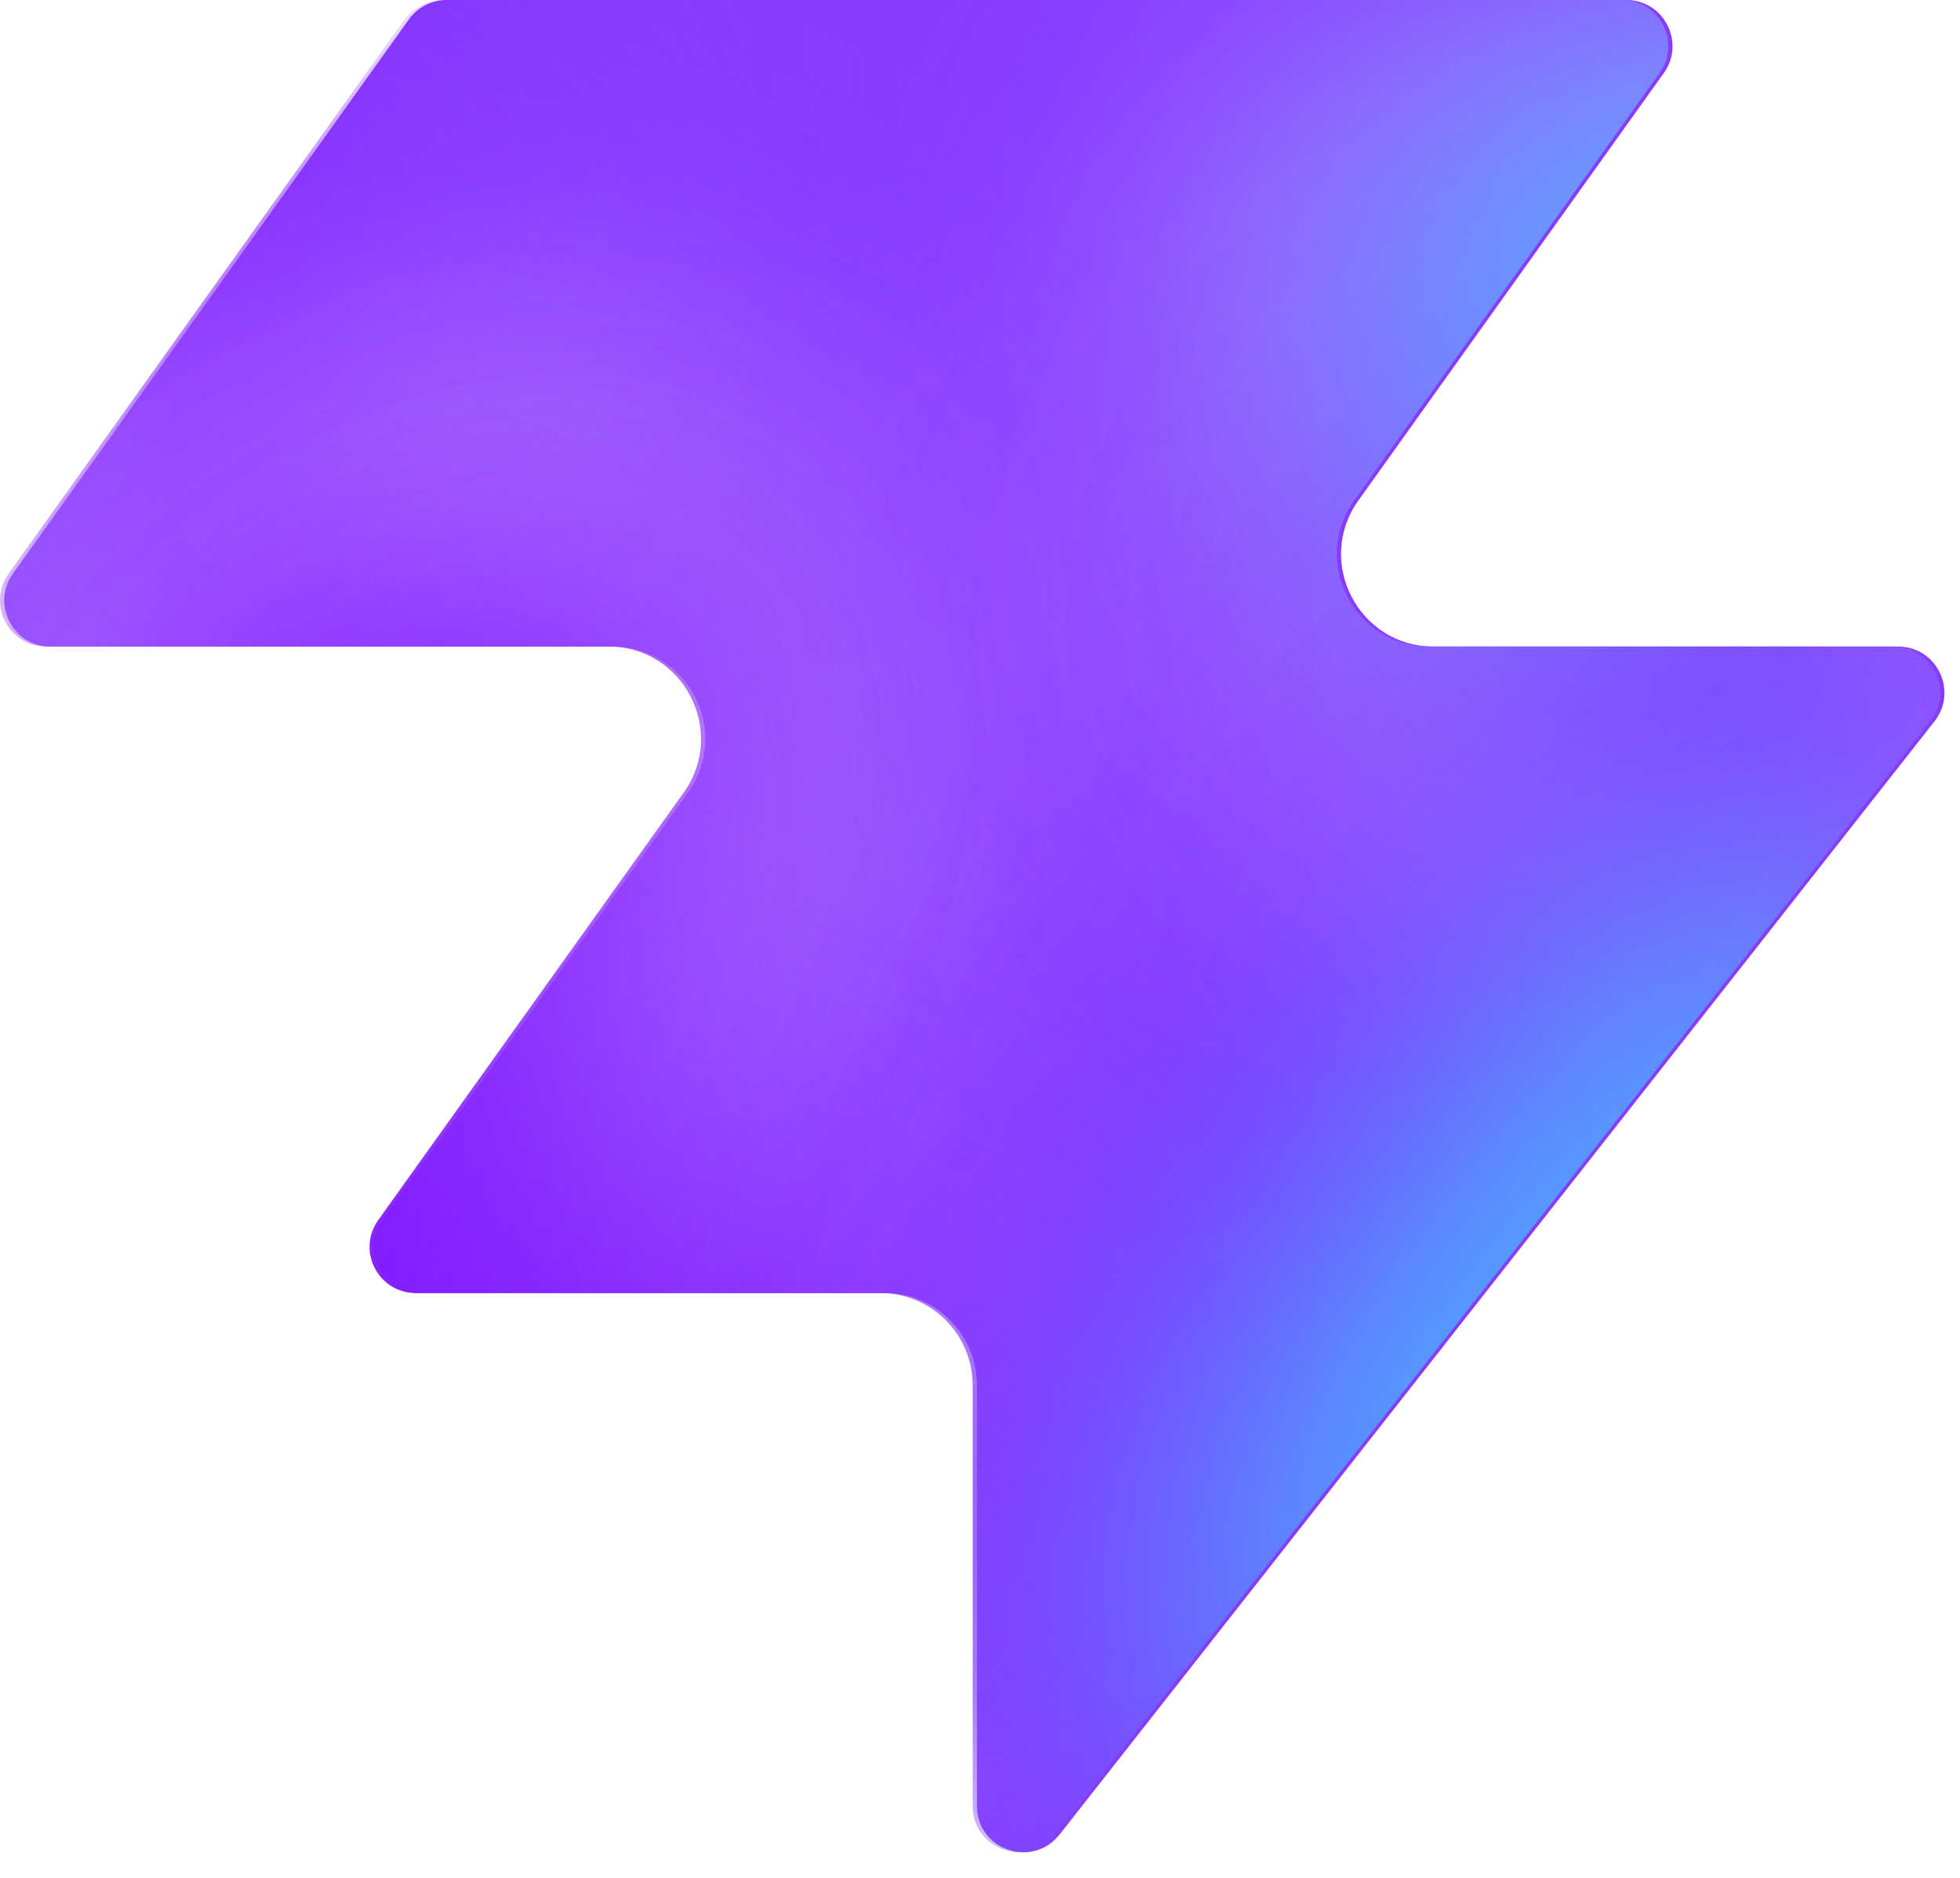
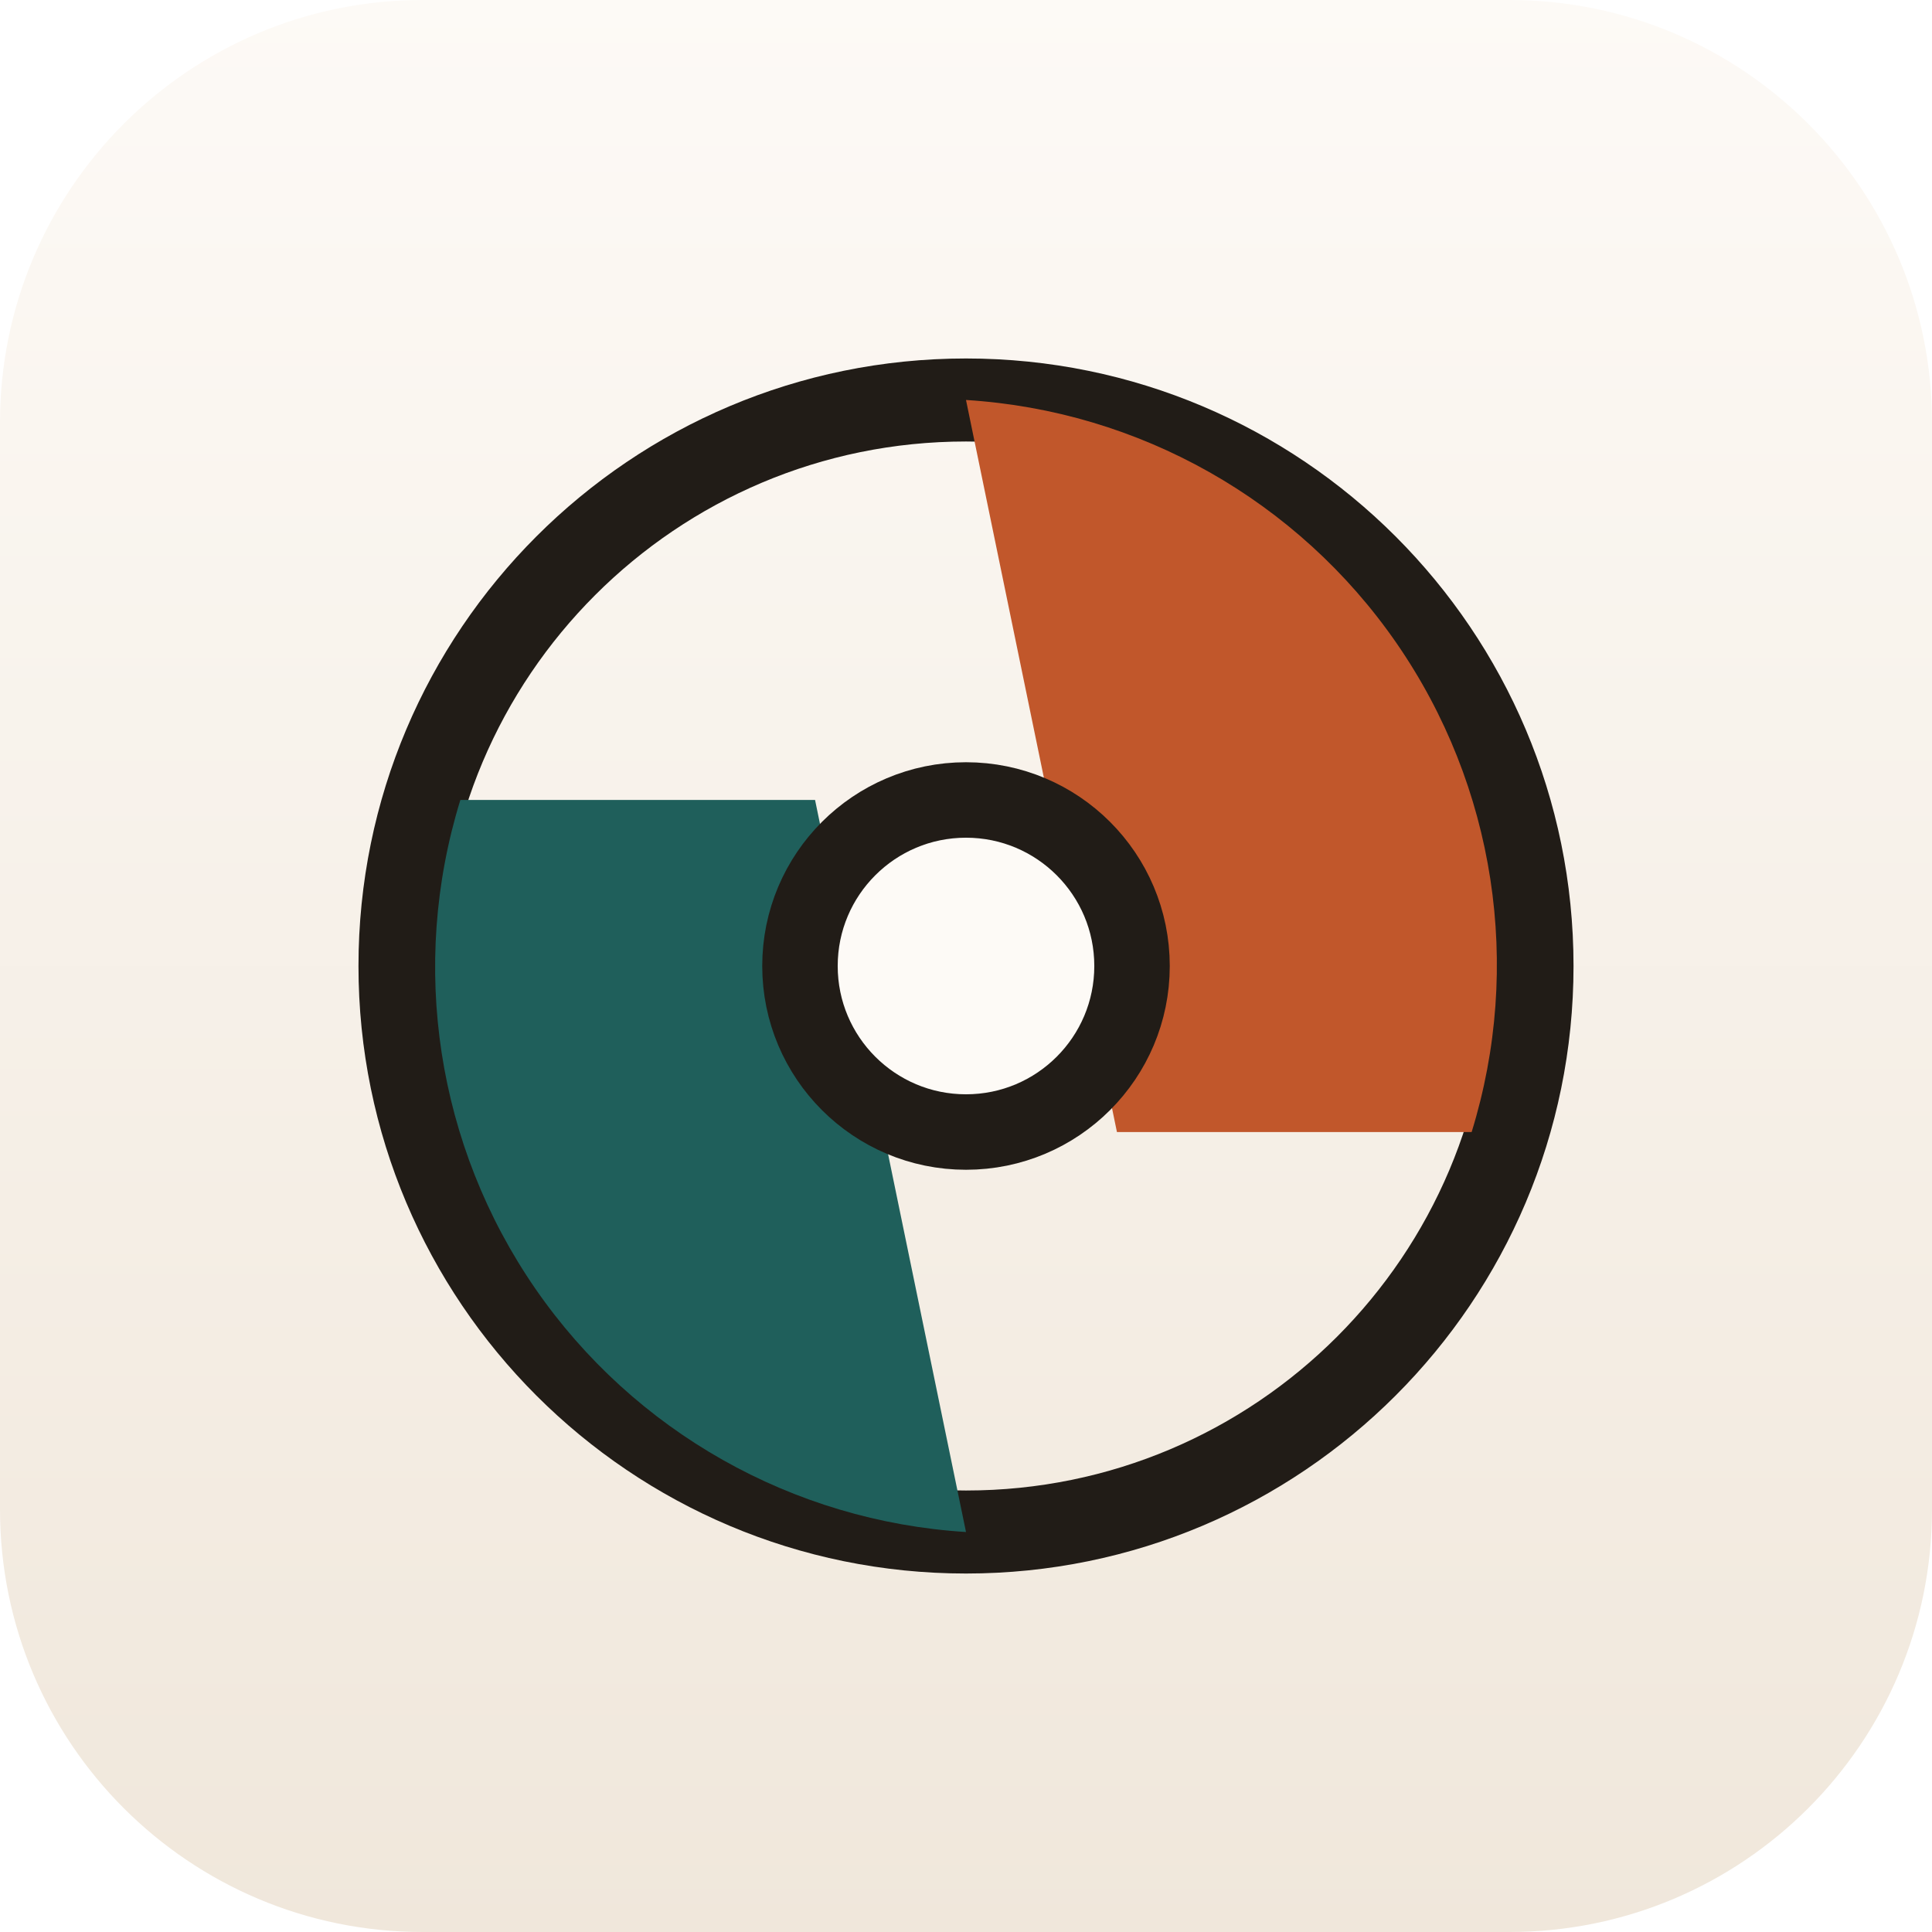
- <svg xmlns="http://www.w3.org/2000/svg" width="48" height="46" fill="none" viewBox="0 0 48 46">
-   <path fill="#863bff" d="M25.946 44.938c-.664.845-2.021.375-2.021-.698V33.937a2.26 2.26 0 0 0-2.262-2.262H10.287c-.92 0-1.456-1.04-.92-1.788l7.48-10.471c1.07-1.497 0-3.578-1.842-3.578H1.237c-.92 0-1.456-1.04-.92-1.788L10.013.474c.214-.297.556-.474.92-.474h28.894c.92 0 1.456 1.04.92 1.788l-7.48 10.471c-1.07 1.498 0 3.579 1.842 3.579h11.377c.943 0 1.473 1.088.89 1.83L25.947 44.94z" style="fill:#863bff;fill:color(display-p3 .525 .23 1);fill-opacity:1" />
-   <mask id="a" width="48" height="46" x="0" y="0" maskUnits="userSpaceOnUse" style="mask-type:alpha">
-     <path fill="#000" d="M25.842 44.938c-.664.844-2.021.375-2.021-.698V33.937a2.26 2.26 0 0 0-2.262-2.262H10.183c-.92 0-1.456-1.04-.92-1.788l7.48-10.471c1.07-1.498 0-3.579-1.842-3.579H1.133c-.92 0-1.456-1.04-.92-1.787L9.91.473c.214-.297.556-.474.92-.474h28.894c.92 0 1.456 1.04.92 1.788l-7.48 10.471c-1.07 1.498 0 3.578 1.842 3.578h11.377c.943 0 1.473 1.088.89 1.832L25.843 44.94z" style="fill:#000;fill-opacity:1" />
-   </mask>
-   <g mask="url(#a)">
-     <g filter="url(#b)">
-       <ellipse cx="5.508" cy="14.704" fill="#ede6ff" rx="5.508" ry="14.704" style="fill:#ede6ff;fill:color(display-p3 .927 .903 1);fill-opacity:1" transform="matrix(.00324 1 1 -.00324 -4.47 31.516)" />
-     </g>
-     <g filter="url(#c)">
-       <ellipse cx="10.399" cy="29.851" fill="#ede6ff" rx="10.399" ry="29.851" style="fill:#ede6ff;fill:color(display-p3 .927 .903 1);fill-opacity:1" transform="matrix(.00324 1 1 -.00324 -39.328 7.883)" />
-     </g>
-     <g filter="url(#d)">
-       <ellipse cx="5.508" cy="30.487" fill="#7e14ff" rx="5.508" ry="30.487" style="fill:#7e14ff;fill:color(display-p3 .492 .077 1);fill-opacity:1" transform="rotate(89.814 -25.913 -14.639)scale(1 -1)" />
-     </g>
-     <g filter="url(#e)">
-       <ellipse cx="5.508" cy="30.599" fill="#7e14ff" rx="5.508" ry="30.599" style="fill:#7e14ff;fill:color(display-p3 .492 .077 1);fill-opacity:1" transform="rotate(89.814 -32.644 -3.334)scale(1 -1)" />
-     </g>
-     <g filter="url(#f)">
-       <ellipse cx="5.508" cy="30.599" fill="#7e14ff" rx="5.508" ry="30.599" style="fill:#7e14ff;fill:color(display-p3 .492 .077 1);fill-opacity:1" transform="matrix(.00324 1 1 -.00324 -34.34 30.47)" />
-     </g>
-     <g filter="url(#g)">
-       <ellipse cx="14.072" cy="22.078" fill="#ede6ff" rx="14.072" ry="22.078" style="fill:#ede6ff;fill:color(display-p3 .927 .903 1);fill-opacity:1" transform="rotate(93.35 24.506 48.493)scale(-1 1)" />
-     </g>
-     <g filter="url(#h)">
-       <ellipse cx="3.47" cy="21.501" fill="#7e14ff" rx="3.47" ry="21.501" style="fill:#7e14ff;fill:color(display-p3 .492 .077 1);fill-opacity:1" transform="rotate(89.009 28.708 47.59)scale(-1 1)" />
-     </g>
-     <g filter="url(#i)">
-       <ellipse cx="3.47" cy="21.501" fill="#7e14ff" rx="3.47" ry="21.501" style="fill:#7e14ff;fill:color(display-p3 .492 .077 1);fill-opacity:1" transform="rotate(89.009 28.708 47.59)scale(-1 1)" />
-     </g>
-     <g filter="url(#j)">
-       <ellipse cx=".387" cy="8.972" fill="#7e14ff" rx="4.407" ry="29.108" style="fill:#7e14ff;fill:color(display-p3 .492 .077 1);fill-opacity:1" transform="rotate(39.51 .387 8.972)" />
-     </g>
-     <g filter="url(#k)">
-       <ellipse cx="47.523" cy="-6.092" fill="#7e14ff" rx="4.407" ry="29.108" style="fill:#7e14ff;fill:color(display-p3 .492 .077 1);fill-opacity:1" transform="rotate(37.892 47.523 -6.092)" />
-     </g>
-     <g filter="url(#l)">
-       <ellipse cx="41.412" cy="6.333" fill="#47bfff" rx="5.971" ry="9.665" style="fill:#47bfff;fill:color(display-p3 .28 .748 1);fill-opacity:1" transform="rotate(37.892 41.412 6.333)" />
-     </g>
-     <g filter="url(#m)">
-       <ellipse cx="-1.879" cy="38.332" fill="#7e14ff" rx="4.407" ry="29.108" style="fill:#7e14ff;fill:color(display-p3 .492 .077 1);fill-opacity:1" transform="rotate(37.892 -1.88 38.332)" />
-     </g>
-     <g filter="url(#n)">
-       <ellipse cx="-1.879" cy="38.332" fill="#7e14ff" rx="4.407" ry="29.108" style="fill:#7e14ff;fill:color(display-p3 .492 .077 1);fill-opacity:1" transform="rotate(37.892 -1.88 38.332)" />
-     </g>
-     <g filter="url(#o)">
-       <ellipse cx="35.651" cy="29.907" fill="#7e14ff" rx="4.407" ry="29.108" style="fill:#7e14ff;fill:color(display-p3 .492 .077 1);fill-opacity:1" transform="rotate(37.892 35.651 29.907)" />
-     </g>
-     <g filter="url(#p)">
-       <ellipse cx="38.418" cy="32.4" fill="#47bfff" rx="5.971" ry="15.297" style="fill:#47bfff;fill:color(display-p3 .28 .748 1);fill-opacity:1" transform="rotate(37.892 38.418 32.4)" />
-     </g>
-   </g>
+ <svg xmlns="http://www.w3.org/2000/svg" viewBox="0 0 512 512" width="512" height="512">
  <defs>
-     <filter id="b" width="60.045" height="41.654" x="-19.77" y="16.149" color-interpolation-filters="sRGB" filterUnits="userSpaceOnUse">
-       <feFlood flood-opacity="0" result="BackgroundImageFix" />
-       <feBlend in="SourceGraphic" in2="BackgroundImageFix" result="shape" />
-       <feGaussianBlur result="effect1_foregroundBlur_2002_17158" stdDeviation="7.659" />
-     </filter>
-     <filter id="c" width="90.34" height="51.437" x="-54.613" y="-7.533" color-interpolation-filters="sRGB" filterUnits="userSpaceOnUse">
-       <feFlood flood-opacity="0" result="BackgroundImageFix" />
-       <feBlend in="SourceGraphic" in2="BackgroundImageFix" result="shape" />
-       <feGaussianBlur result="effect1_foregroundBlur_2002_17158" stdDeviation="7.659" />
-     </filter>
-     <filter id="d" width="79.355" height="29.4" x="-49.64" y="2.03" color-interpolation-filters="sRGB" filterUnits="userSpaceOnUse">
-       <feFlood flood-opacity="0" result="BackgroundImageFix" />
-       <feBlend in="SourceGraphic" in2="BackgroundImageFix" result="shape" />
-       <feGaussianBlur result="effect1_foregroundBlur_2002_17158" stdDeviation="4.596" />
-     </filter>
-     <filter id="e" width="79.579" height="29.4" x="-45.045" y="20.029" color-interpolation-filters="sRGB" filterUnits="userSpaceOnUse">
-       <feFlood flood-opacity="0" result="BackgroundImageFix" />
-       <feBlend in="SourceGraphic" in2="BackgroundImageFix" result="shape" />
-       <feGaussianBlur result="effect1_foregroundBlur_2002_17158" stdDeviation="4.596" />
-     </filter>
-     <filter id="f" width="79.579" height="29.4" x="-43.513" y="21.178" color-interpolation-filters="sRGB" filterUnits="userSpaceOnUse">
-       <feFlood flood-opacity="0" result="BackgroundImageFix" />
-       <feBlend in="SourceGraphic" in2="BackgroundImageFix" result="shape" />
-       <feGaussianBlur result="effect1_foregroundBlur_2002_17158" stdDeviation="4.596" />
-     </filter>
-     <filter id="g" width="74.749" height="58.852" x="15.756" y="-17.901" color-interpolation-filters="sRGB" filterUnits="userSpaceOnUse">
-       <feFlood flood-opacity="0" result="BackgroundImageFix" />
-       <feBlend in="SourceGraphic" in2="BackgroundImageFix" result="shape" />
-       <feGaussianBlur result="effect1_foregroundBlur_2002_17158" stdDeviation="7.659" />
-     </filter>
-     <filter id="h" width="61.377" height="25.362" x="23.548" y="2.284" color-interpolation-filters="sRGB" filterUnits="userSpaceOnUse">
-       <feFlood flood-opacity="0" result="BackgroundImageFix" />
-       <feBlend in="SourceGraphic" in2="BackgroundImageFix" result="shape" />
-       <feGaussianBlur result="effect1_foregroundBlur_2002_17158" stdDeviation="4.596" />
-     </filter>
-     <filter id="i" width="61.377" height="25.362" x="23.548" y="2.284" color-interpolation-filters="sRGB" filterUnits="userSpaceOnUse">
-       <feFlood flood-opacity="0" result="BackgroundImageFix" />
-       <feBlend in="SourceGraphic" in2="BackgroundImageFix" result="shape" />
-       <feGaussianBlur result="effect1_foregroundBlur_2002_17158" stdDeviation="4.596" />
-     </filter>
-     <filter id="j" width="56.045" height="63.649" x="-27.636" y="-22.853" color-interpolation-filters="sRGB" filterUnits="userSpaceOnUse">
-       <feFlood flood-opacity="0" result="BackgroundImageFix" />
-       <feBlend in="SourceGraphic" in2="BackgroundImageFix" result="shape" />
-       <feGaussianBlur result="effect1_foregroundBlur_2002_17158" stdDeviation="4.596" />
-     </filter>
-     <filter id="k" width="54.814" height="64.646" x="20.116" y="-38.415" color-interpolation-filters="sRGB" filterUnits="userSpaceOnUse">
-       <feFlood flood-opacity="0" result="BackgroundImageFix" />
-       <feBlend in="SourceGraphic" in2="BackgroundImageFix" result="shape" />
-       <feGaussianBlur result="effect1_foregroundBlur_2002_17158" stdDeviation="4.596" />
-     </filter>
-     <filter id="l" width="33.541" height="35.313" x="24.641" y="-11.323" color-interpolation-filters="sRGB" filterUnits="userSpaceOnUse">
-       <feFlood flood-opacity="0" result="BackgroundImageFix" />
-       <feBlend in="SourceGraphic" in2="BackgroundImageFix" result="shape" />
-       <feGaussianBlur result="effect1_foregroundBlur_2002_17158" stdDeviation="4.596" />
-     </filter>
-     <filter id="m" width="54.814" height="64.646" x="-29.286" y="6.009" color-interpolation-filters="sRGB" filterUnits="userSpaceOnUse">
-       <feFlood flood-opacity="0" result="BackgroundImageFix" />
-       <feBlend in="SourceGraphic" in2="BackgroundImageFix" result="shape" />
-       <feGaussianBlur result="effect1_foregroundBlur_2002_17158" stdDeviation="4.596" />
-     </filter>
-     <filter id="n" width="54.814" height="64.646" x="-29.286" y="6.009" color-interpolation-filters="sRGB" filterUnits="userSpaceOnUse">
-       <feFlood flood-opacity="0" result="BackgroundImageFix" />
-       <feBlend in="SourceGraphic" in2="BackgroundImageFix" result="shape" />
-       <feGaussianBlur result="effect1_foregroundBlur_2002_17158" stdDeviation="4.596" />
-     </filter>
-     <filter id="o" width="54.814" height="64.646" x="8.244" y="-2.416" color-interpolation-filters="sRGB" filterUnits="userSpaceOnUse">
-       <feFlood flood-opacity="0" result="BackgroundImageFix" />
-       <feBlend in="SourceGraphic" in2="BackgroundImageFix" result="shape" />
-       <feGaussianBlur result="effect1_foregroundBlur_2002_17158" stdDeviation="4.596" />
-     </filter>
-     <filter id="p" width="39.409" height="43.623" x="18.713" y="10.588" color-interpolation-filters="sRGB" filterUnits="userSpaceOnUse">
-       <feFlood flood-opacity="0" result="BackgroundImageFix" />
-       <feBlend in="SourceGraphic" in2="BackgroundImageFix" result="shape" />
-       <feGaussianBlur result="effect1_foregroundBlur_2002_17158" stdDeviation="4.596" />
-     </filter>
+     <linearGradient id="bg" x1="0" y1="0" x2="0" y2="1">
+       <stop offset="0" stop-color="#fdfaf6" />
+       <stop offset="1" stop-color="#f0e7db" />
+     </linearGradient>
  </defs>
+   <rect width="512" height="512" rx="112" fill="url(#bg)" />
+   <circle cx="256" cy="256" r="150" fill="none" stroke="#211c17" stroke-width="22" />
+   <path d="M256 106 A150 150 0 0 1 390 300 L296 300 Z" fill="#c1572b" />
+   <path d="M256 406 A150 150 0 0 1 122 212 L216 212 Z" fill="#1f5f5b" />
+   <circle cx="256" cy="256" r="44" fill="#fdfaf6" stroke="#211c17" stroke-width="20" />
</svg>
